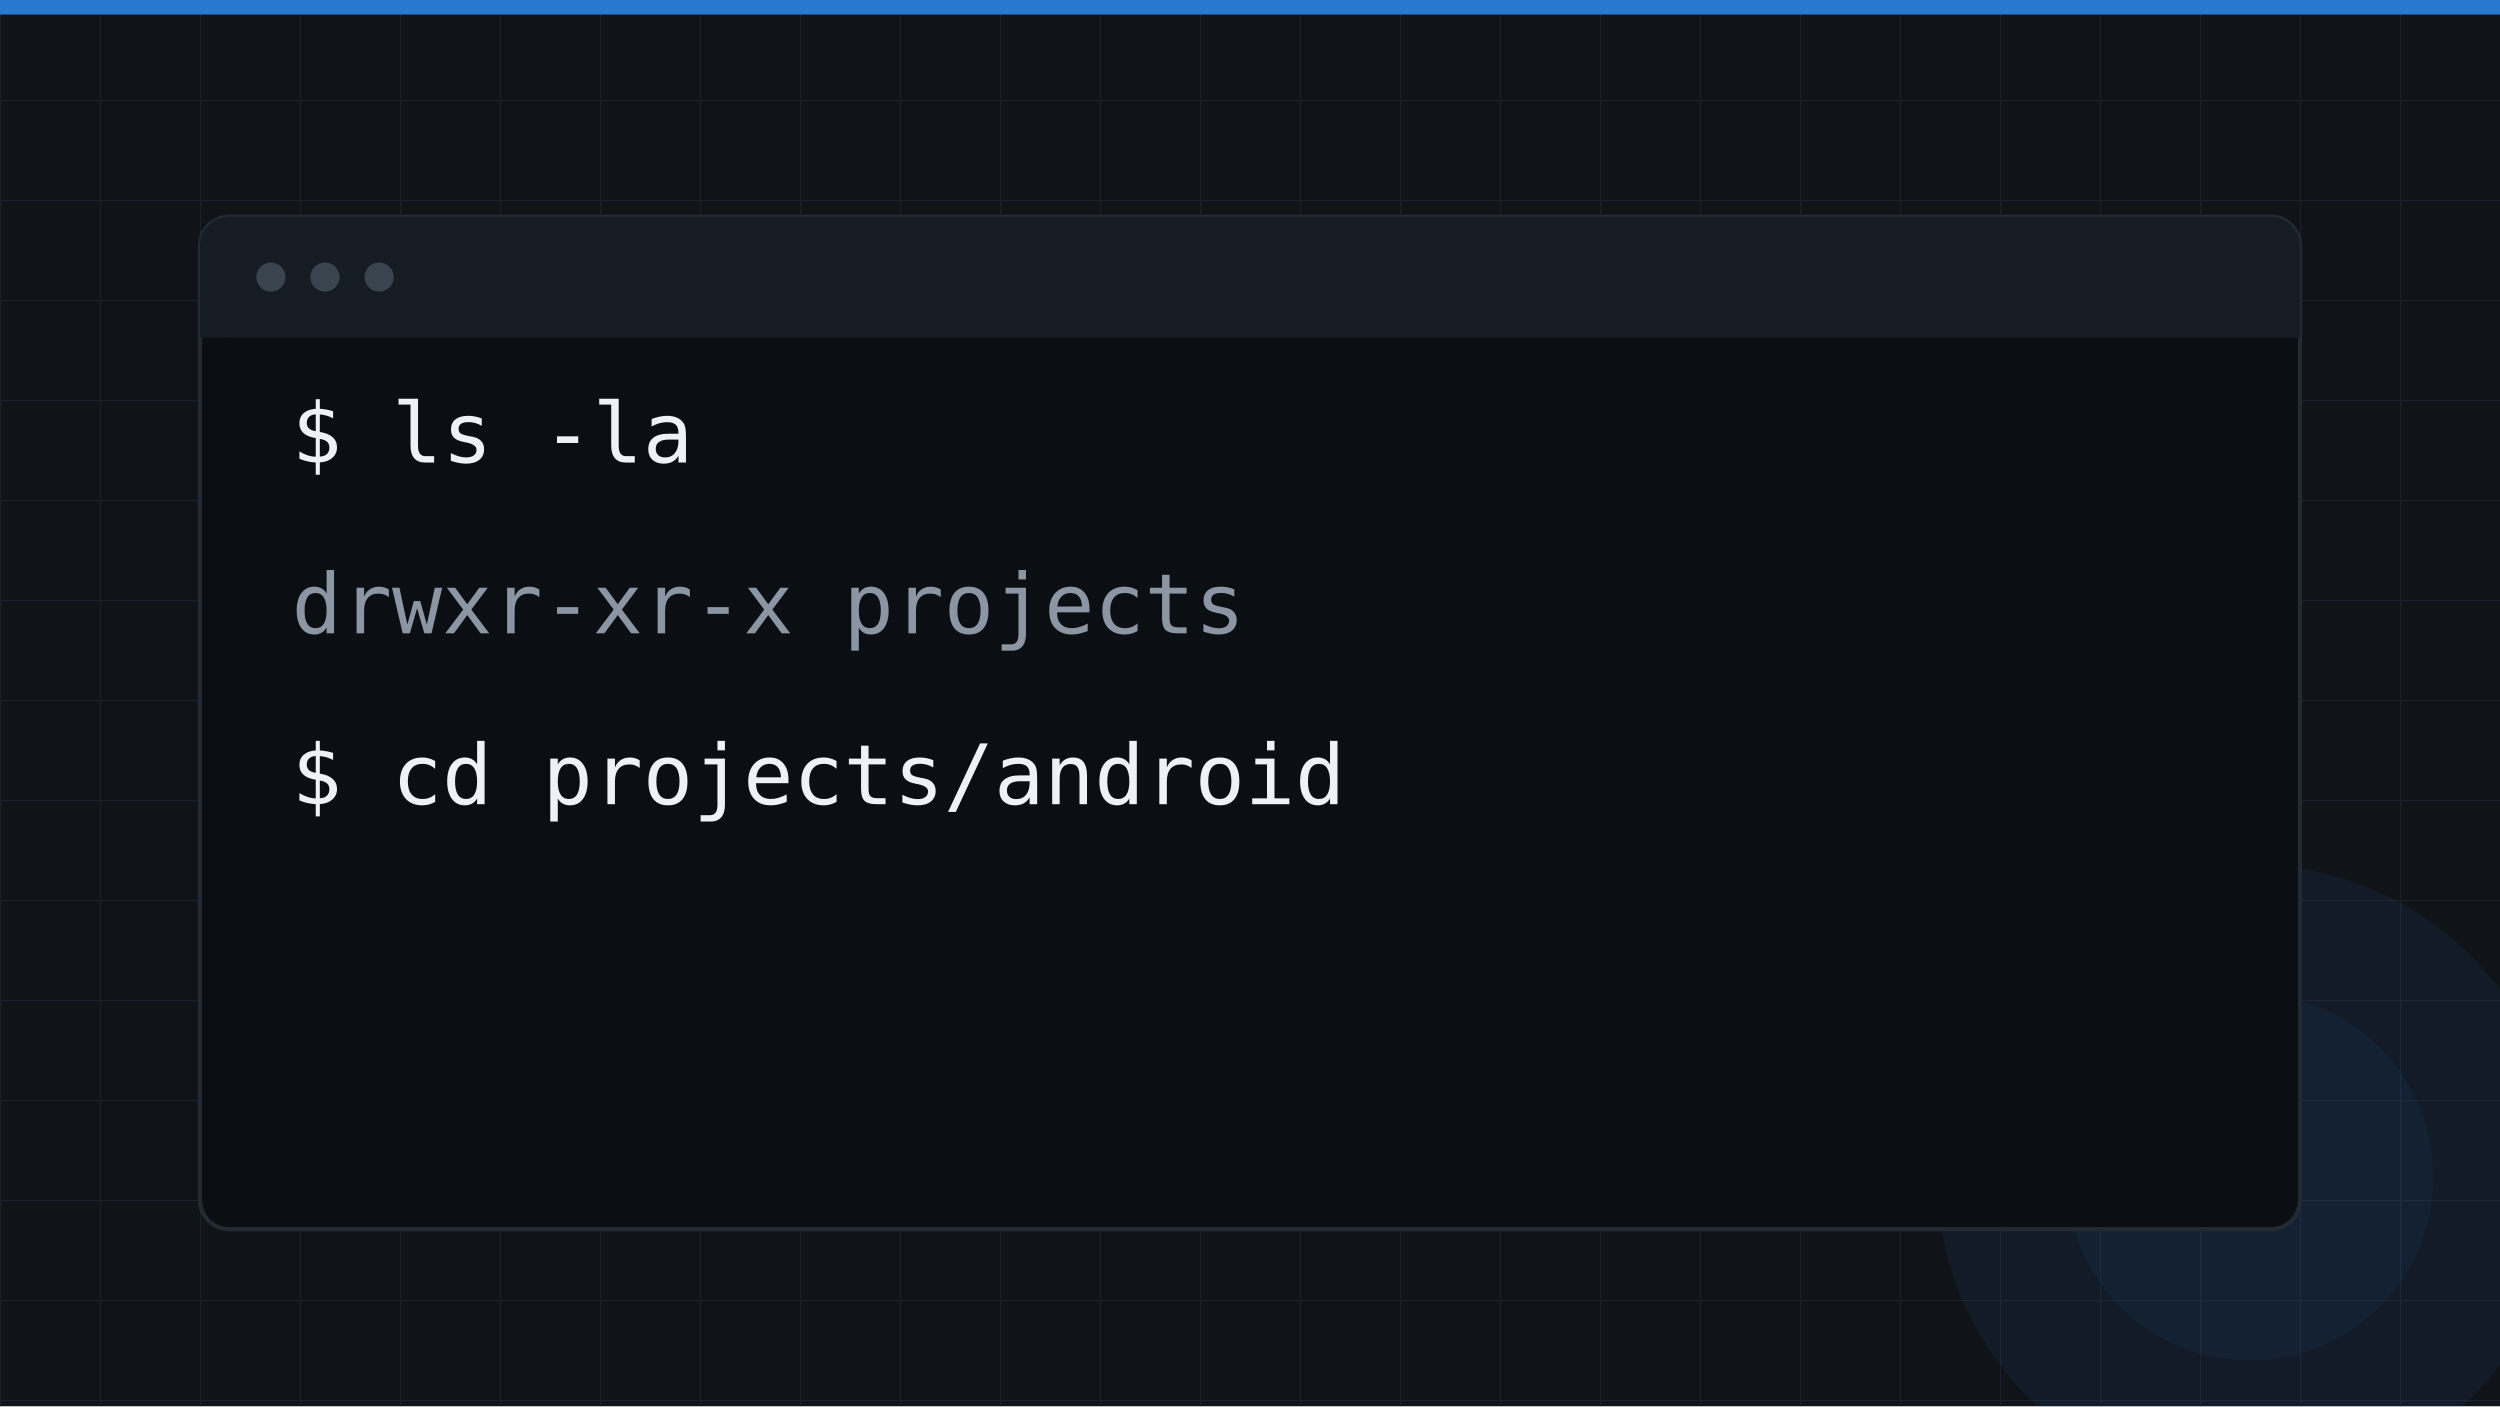
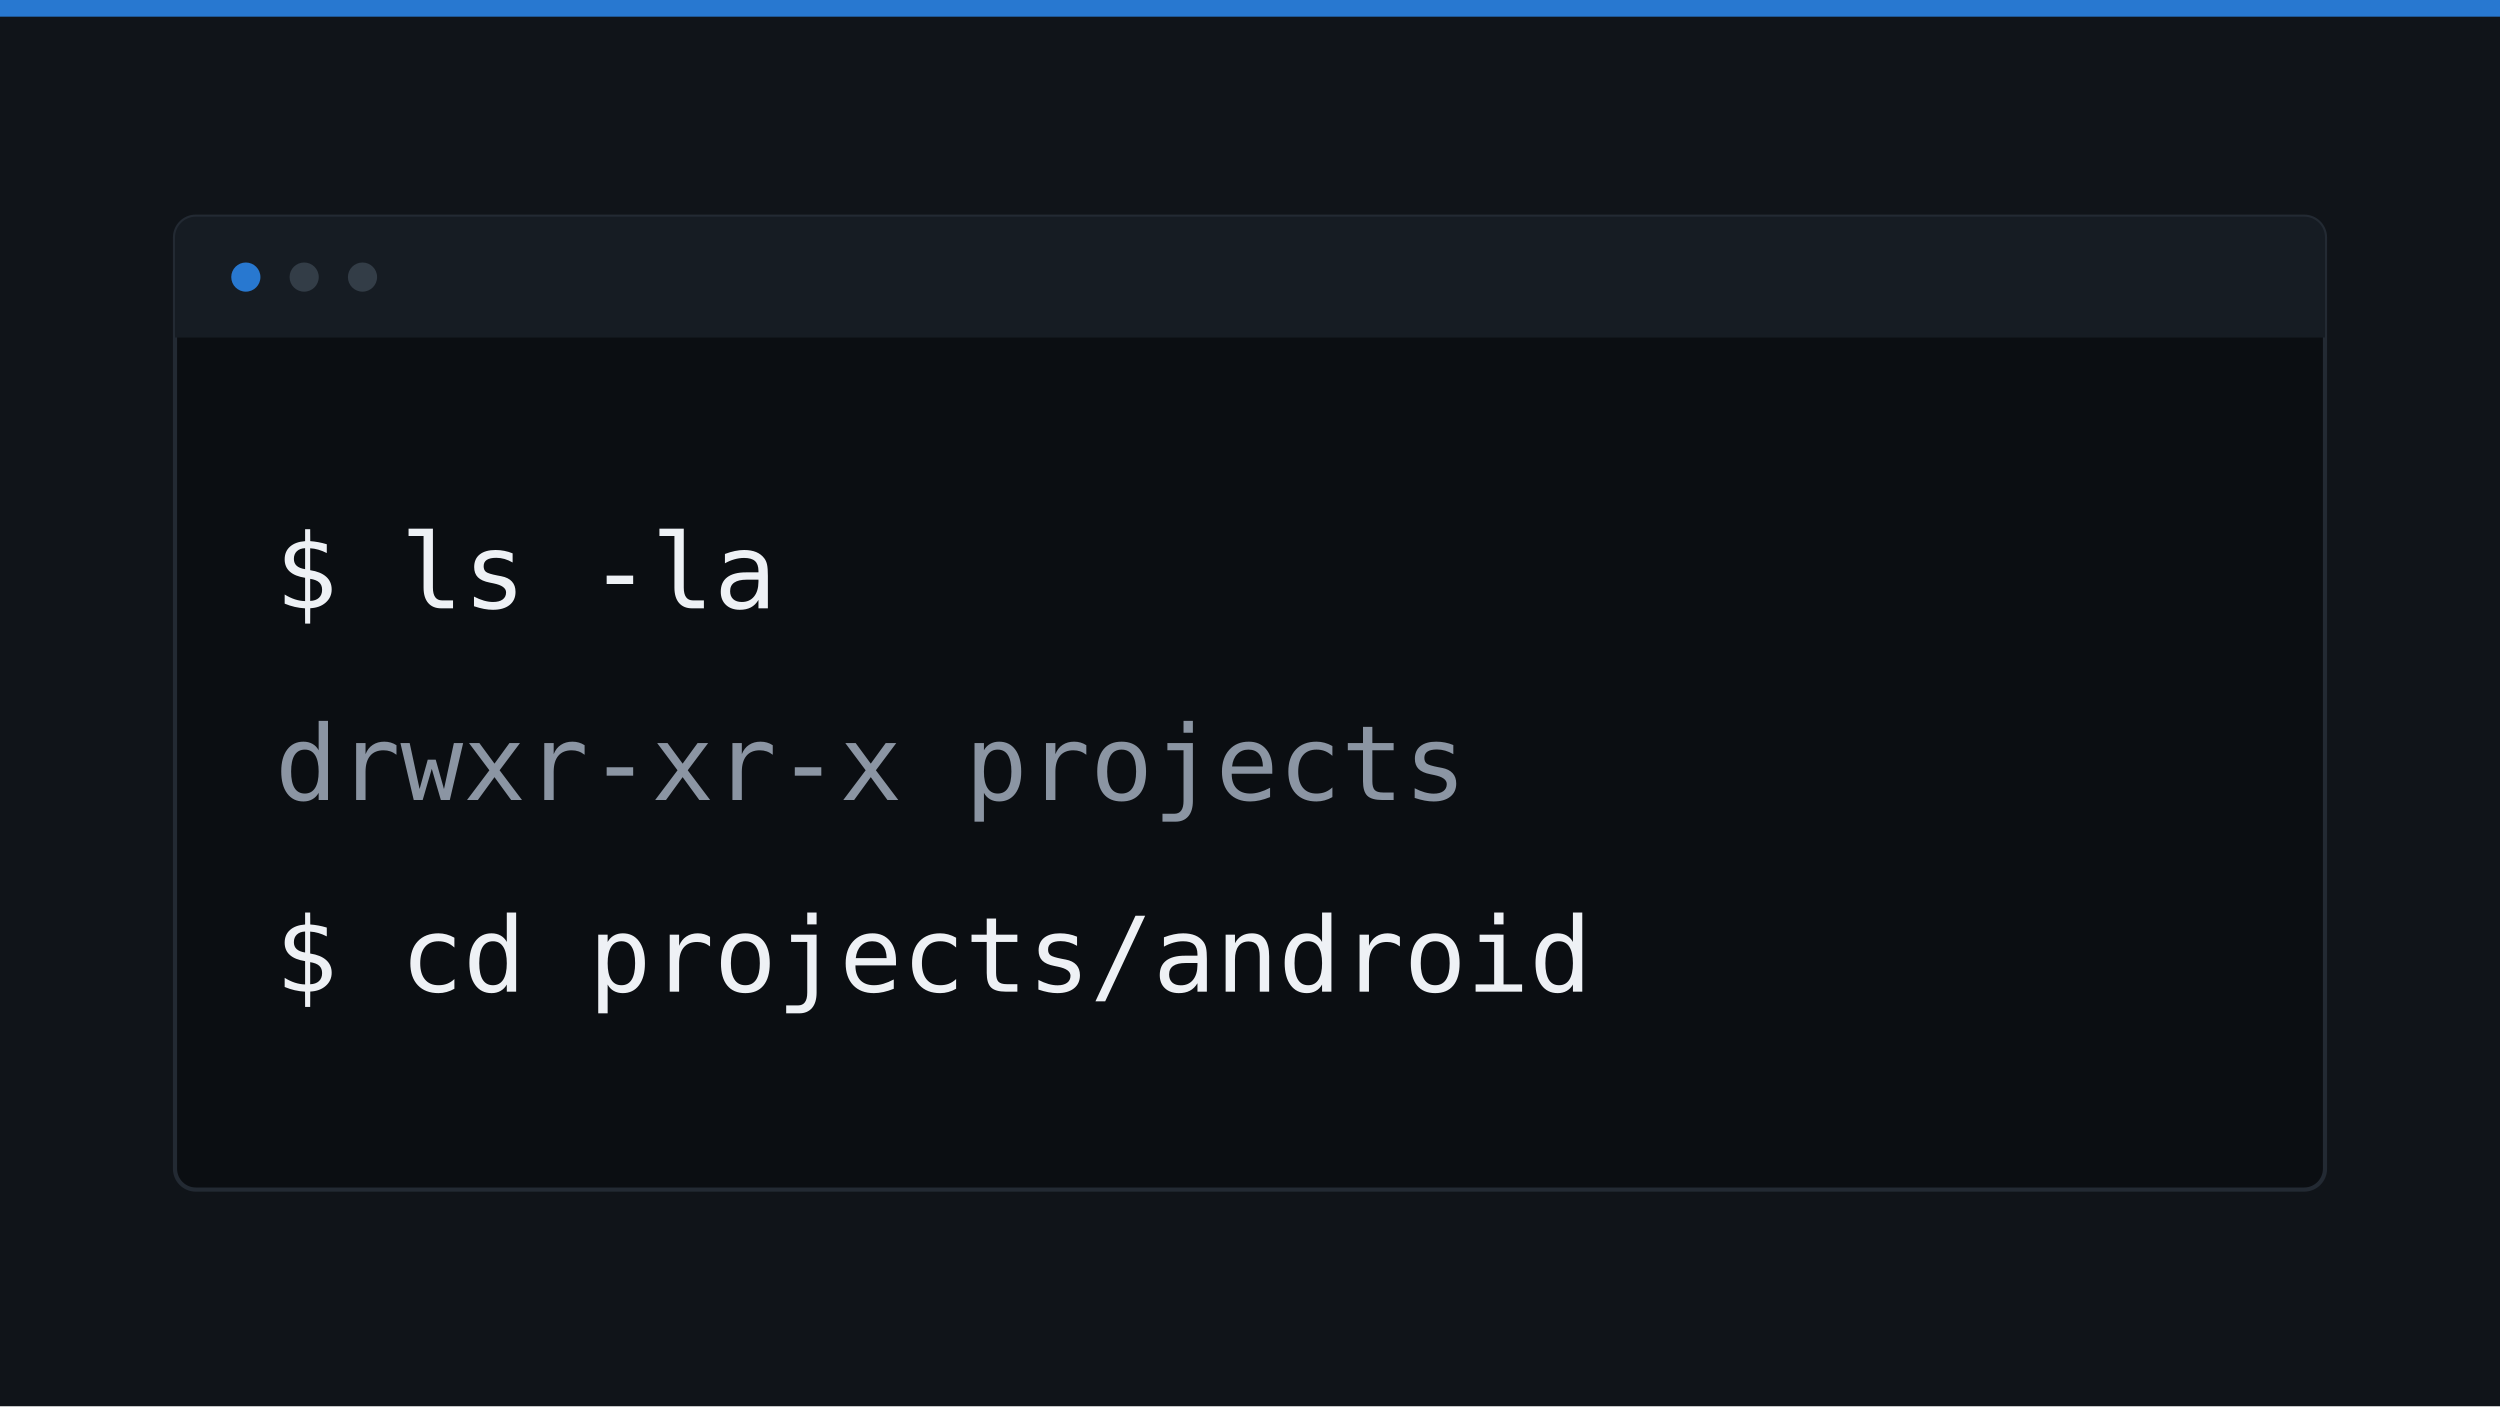
<svg xmlns="http://www.w3.org/2000/svg" viewBox="0 0 1200 675" width="1200" height="675" role="img">
-   <defs>
-     <pattern id="grid" width="48" height="48" patternUnits="userSpaceOnUse">
-       <path d="M48 0H0V48" fill="none" stroke="#1b222c" stroke-width="1" />
-     </pattern>
-     <clipPath id="card">
-       <rect x="96" y="104" width="1008" height="486" rx="14" />
-     </clipPath>
-   </defs>
  <rect width="1200" height="675" fill="#101419" />
-   <rect width="1200" height="675" fill="url(#grid)" />
-   <rect x="0" y="0" width="1200" height="7" fill="#2878d0" />
-   <circle cx="1080" cy="565" r="150" fill="#2878d0" opacity="0.08" />
-   <circle cx="1080" cy="565" r="88" fill="#2878d0" opacity="0.07" />
-   <rect x="96" y="104" width="1008" height="486" rx="14" fill="#0b0e12" stroke="#232a33" stroke-width="2" />
-   <rect x="96" y="104" width="1008" height="58" rx="14" fill="#161c23" />
-   <rect x="96" y="148" width="1008" height="14" fill="#161c23" />
-   <circle cx="130" cy="133" r="7" fill="#3a444f" />
-   <circle cx="156" cy="133" r="7" fill="#3a444f" />
-   <circle cx="182" cy="133" r="7" fill="#3a444f" />
-   <g clip-path="url(#card)">
-     <text x="140" y="222" font-family="'JetBrains Mono', monospace" font-size="40" fill="#eef1f5">$ ls -la</text>
-     <text x="140" y="304" font-family="'JetBrains Mono', monospace" font-size="40" fill="#8b95a3">drwxr-xr-x  projects</text>
-     <text x="140" y="386" font-family="'JetBrains Mono', monospace" font-size="40" fill="#eef1f5">$ cd projects/android</text>
-   </g>
+   <rect x="0" y="0" width="1200" height="8" fill="#2878d0" />
+   <rect x="84" y="104" width="1032" height="467" rx="10" fill="#0b0e12" stroke="#232a33" stroke-width="2" />
+   <path d="M84 114 a10 10 0 0 1 10 -10 h1012 a10 10 0 0 1 10 10 v48 h-1032 z" fill="#161c23" />
+   <circle cx="118" cy="133" r="7" fill="#2878d0" />
+   <circle cx="146" cy="133" r="7" fill="#333d47" />
+   <circle cx="174" cy="133" r="7" fill="#333d47" />
+   <text x="132" y="292" font-family="'JetBrains Mono', 'DejaVu Sans Mono', monospace" font-size="50" fill="#eef1f5">$ ls -la</text>
+   <text x="132" y="384" font-family="'JetBrains Mono', 'DejaVu Sans Mono', monospace" font-size="50" fill="#8b95a3">drwxr-xr-x  projects</text>
+   <text x="132" y="476" font-family="'JetBrains Mono', 'DejaVu Sans Mono', monospace" font-size="50" fill="#eef1f5">$ cd projects/android</text>
</svg>
